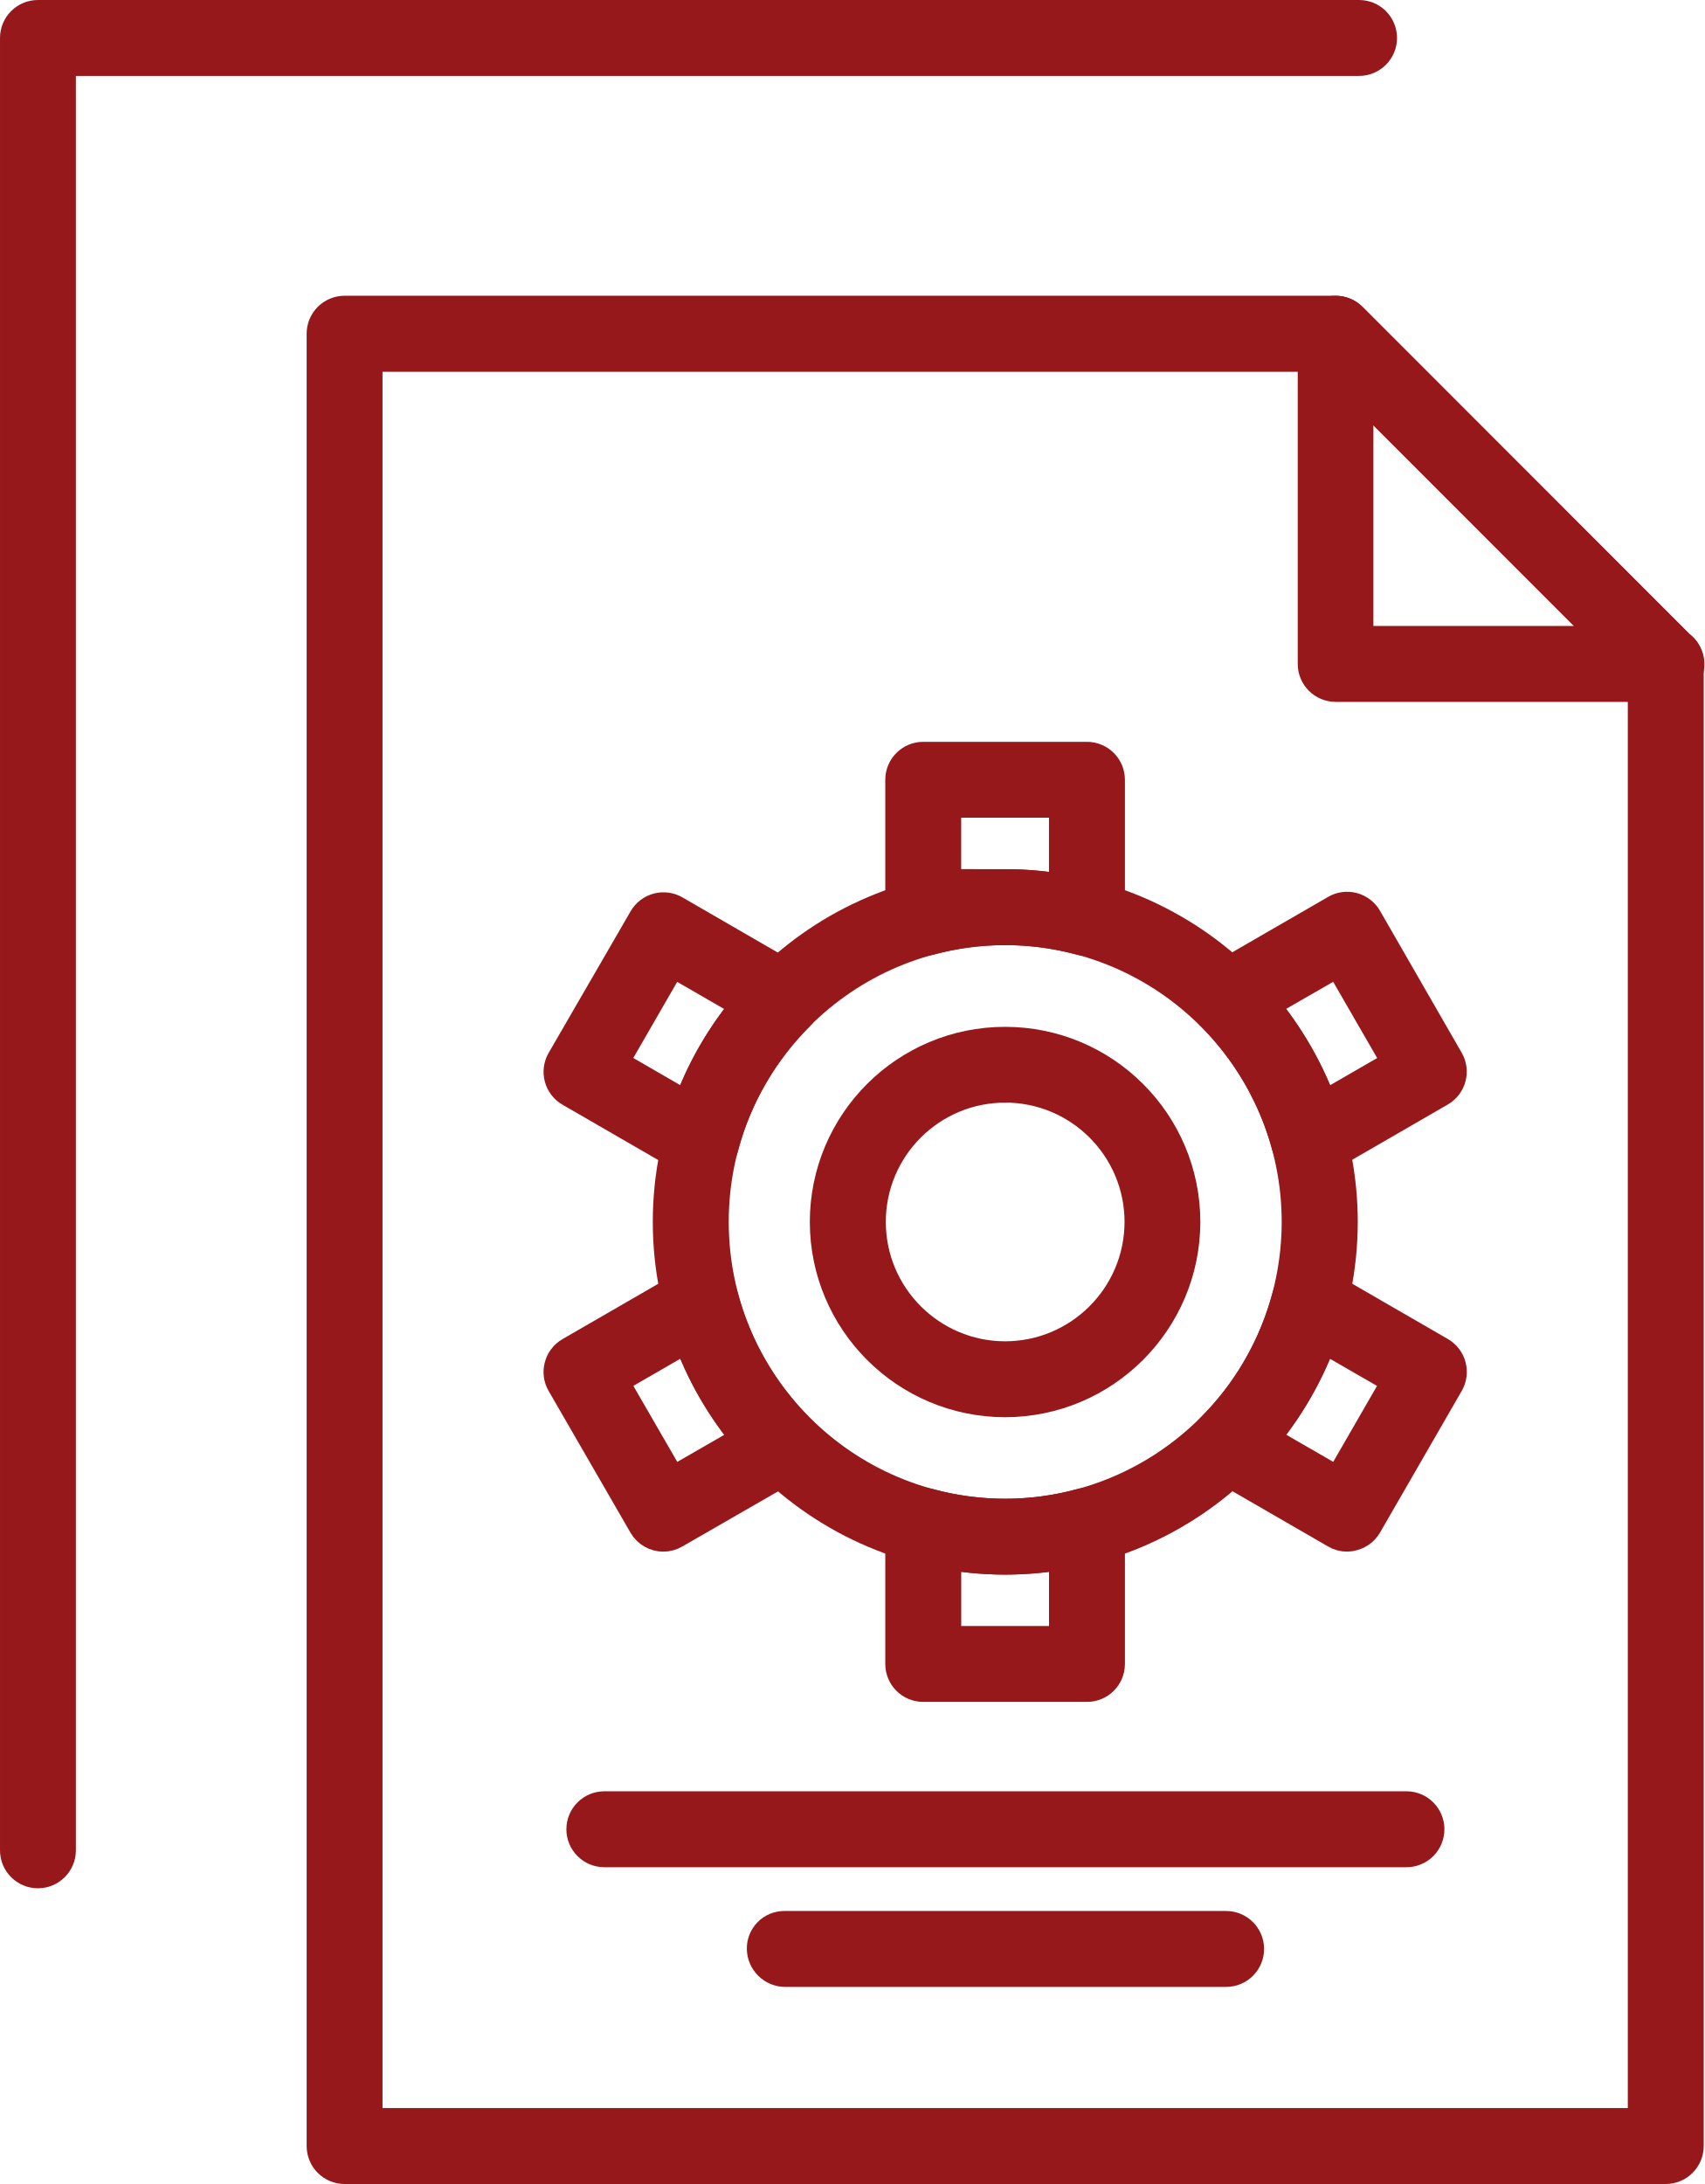
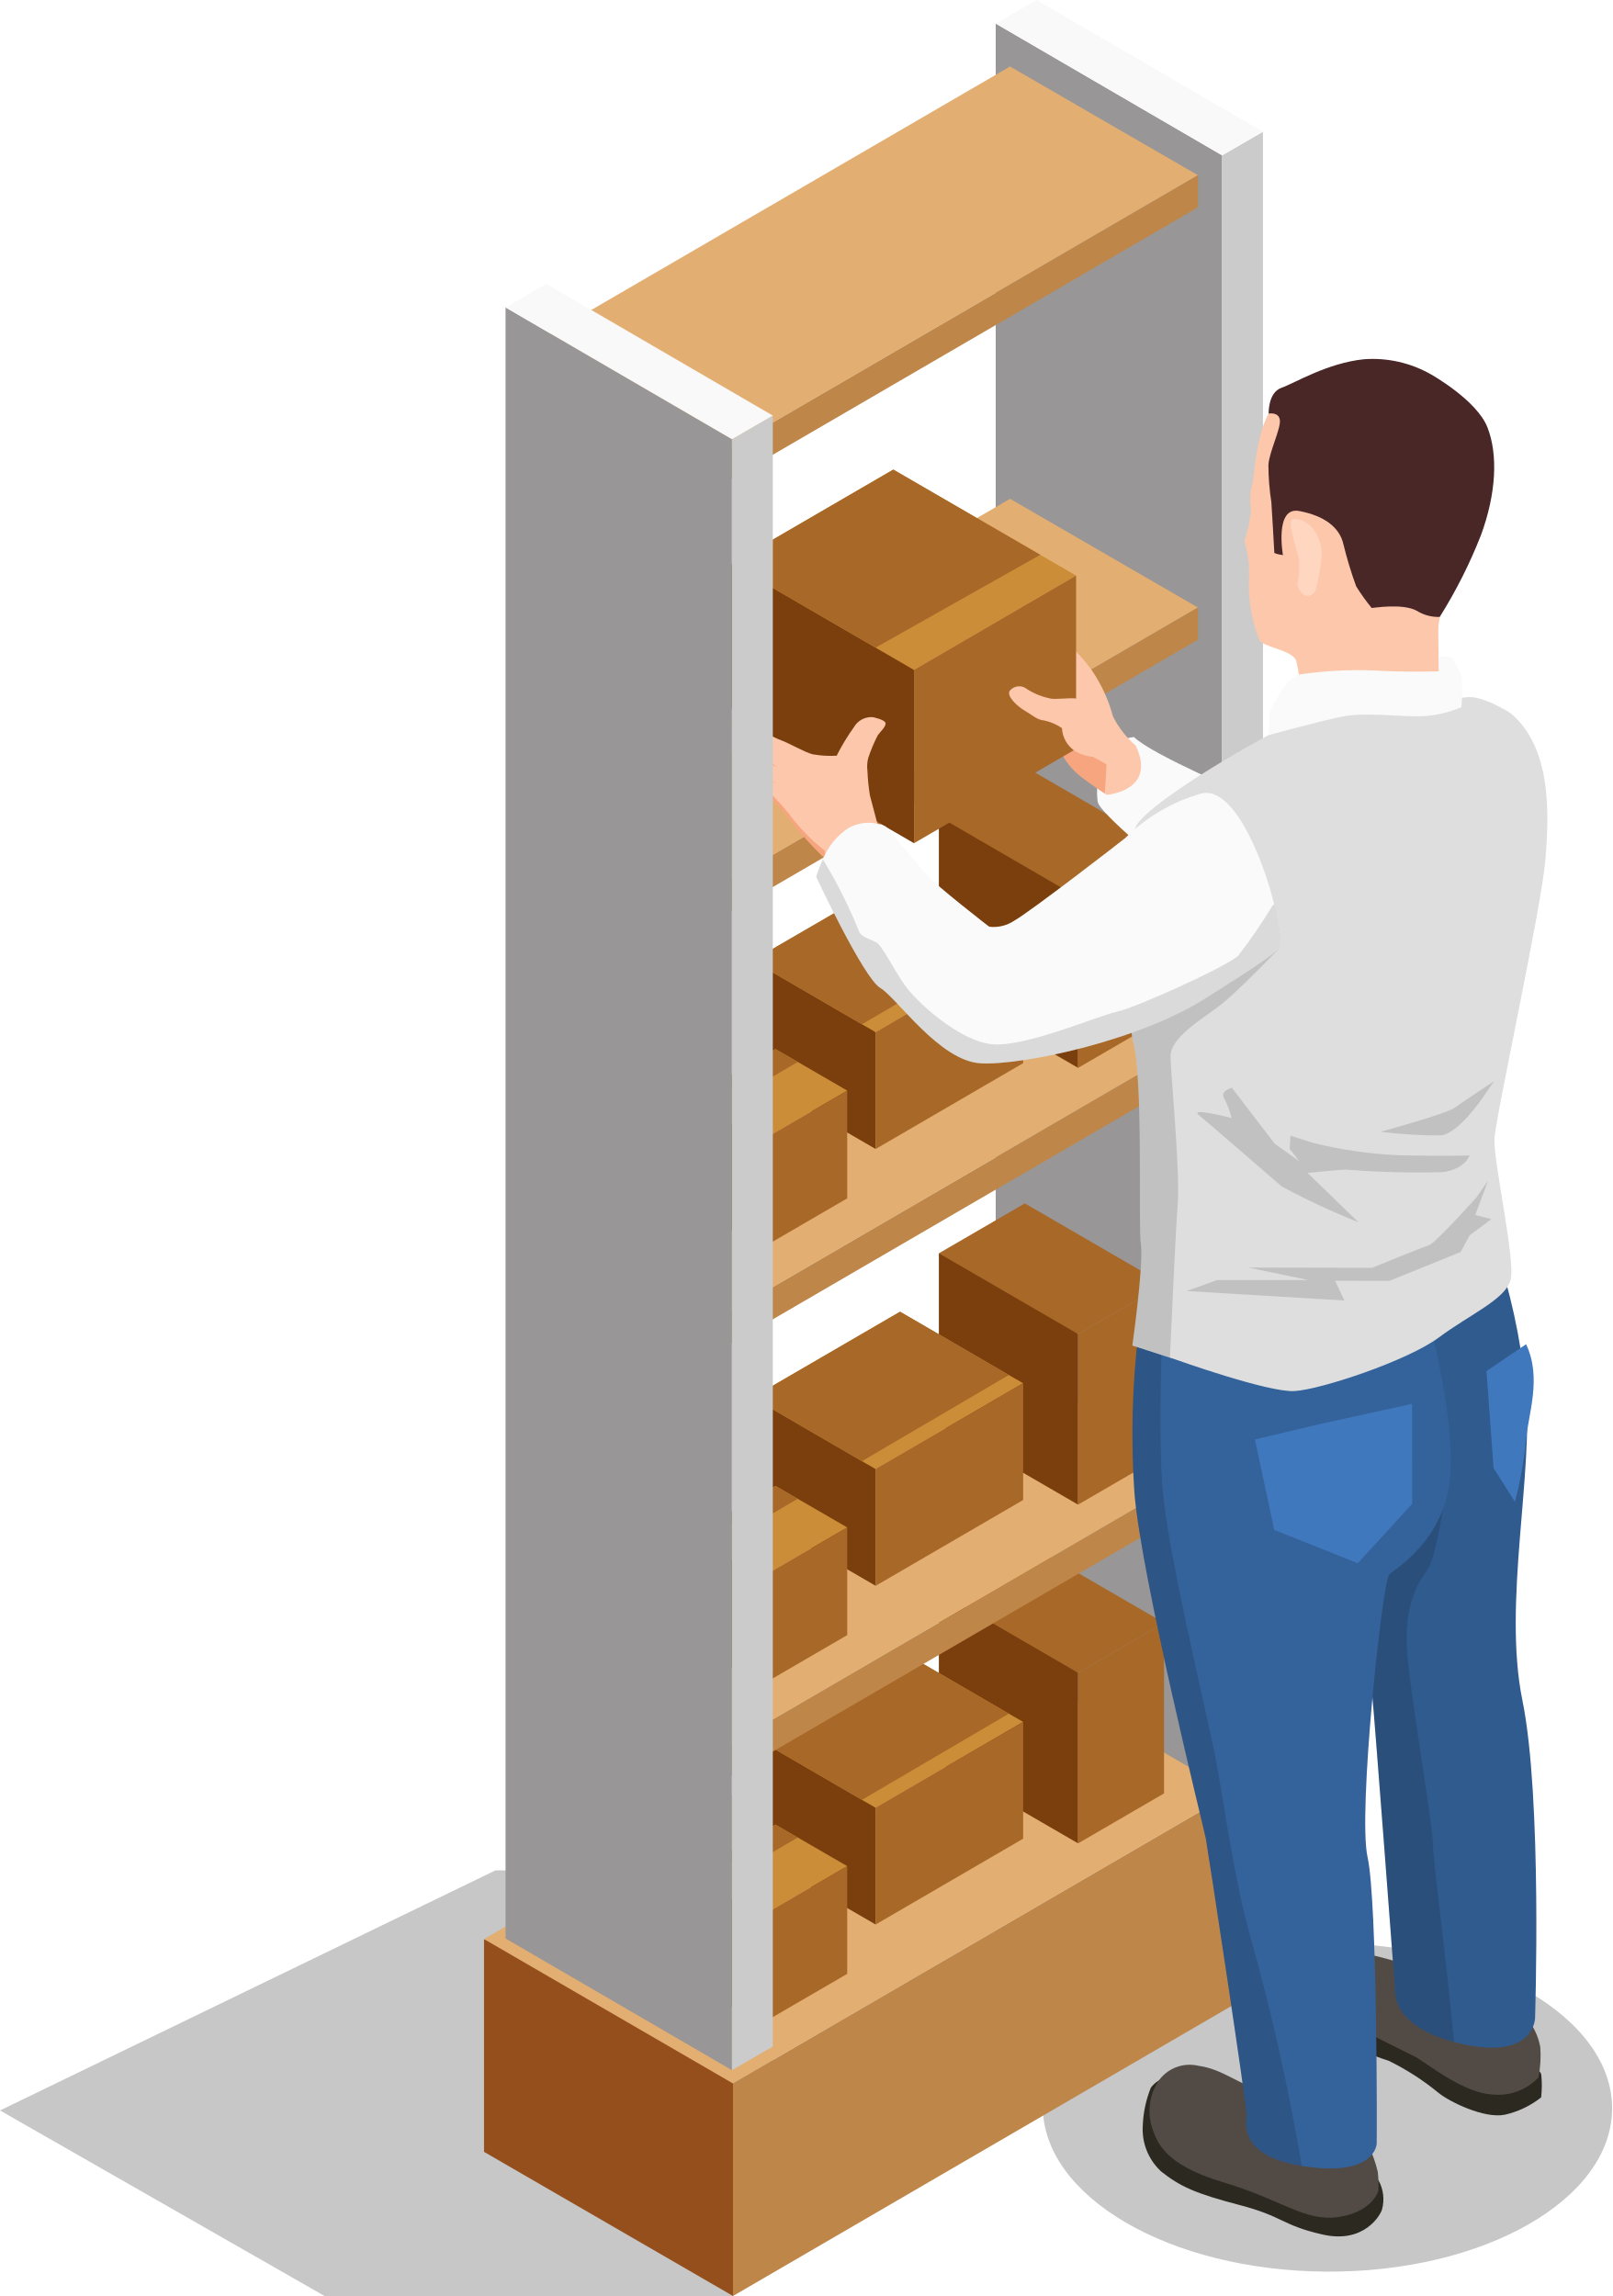
- <svg xmlns="http://www.w3.org/2000/svg" width="41.894" height="53.679" viewBox="0 0 41.894 53.679">
-   <g id="Grupo_81085" data-name="Grupo 81085" transform="translate(0.5 0.5)">
-     <g id="Grupo_81025" data-name="Grupo 81025" transform="translate(0)">
-       <g id="Grupo_81012" data-name="Grupo 81012" transform="translate(7.538 7.268)">
-         <path id="Trazado_139731" data-name="Trazado 139731" d="M-220.41,32.077h-32.477a.433.433,0,0,1-.433-.433V-12.9a.433.433,0,0,1,.433-.433h24.362a.435.435,0,0,1,.306.127l8.115,8.119a.434.434,0,0,1,.127.306V31.644A.433.433,0,0,1-220.41,32.077Zm-32.045-.866h31.612V-4.6l-7.862-7.864h-23.75Z" transform="translate(253.32 13.334)" fill="#97181a" stroke="#97181a" stroke-width="1" />
+ <svg xmlns="http://www.w3.org/2000/svg" width="132.36" height="188.441" viewBox="0 0 132.36 188.441">
+   <g id="Grupo_79879" data-name="Grupo 79879" transform="translate(-804.534 -18.363)">
+     <ellipse id="Elipse_4409" data-name="Elipse 4409" cx="13.486" cy="23.359" rx="13.486" ry="23.359" transform="translate(890.031 204.677) rotate(-89.689)" fill="#c7c7c7" />
+     <path id="Trazado_107630" data-name="Trazado 107630" d="M864.684,172.028H831.166L804.535,156.8,845.2,137.091l25.4.184Z" transform="translate(0 34.776)" fill="#c7c7c7" />
+     <g id="Grupo_56150" data-name="Grupo 56150" transform="translate(844.252 151.456)">
+       <path id="Trazado_107631" data-name="Trazado 107631" d="M855.686,153.94v17.453l-20.432-11.83V142.11l2.4.82,6.317-3.672Z" transform="translate(-835.254 -116.046)" fill="#954f1d" />
+       <path id="Trazado_107632" data-name="Trazado 107632" d="M835.255,147.36l20.424,11.846,44.8-26.074L880.056,121.3Z" transform="translate(-835.254 -121.304)" fill="#e3ae71" />
+       <path id="Trazado_107633" data-name="Trazado 107633" d="M851.058,156.519v17.453l44.795-26.067V130.453Z" transform="translate(-830.625 -118.625)" fill="#bf8649" />
+     </g>
+     <g id="Grupo_56151" data-name="Grupo 56151" transform="translate(886.24 18.363)">
+       <path id="Trazado_107634" data-name="Trazado 107634" d="M867.73,19.859V153.727l18.578,10.81V30.675Z" transform="translate(-867.73 -17.925)" fill="#989696" />
+       <path id="Trazado_107635" data-name="Trazado 107635" d="M882.1,28.665V162.524l3.35-1.939V26.726Z" transform="translate(-863.52 -15.913)" fill="#cccbcb" />
+       <path id="Trazado_107636" data-name="Trazado 107636" d="M886.31,31.114,867.73,20.3l3.35-1.939,18.58,10.812Z" transform="translate(-867.73 -18.363)" fill="#f9f9f9" />
+     </g>
+     <g id="Grupo_56152" data-name="Grupo 56152" transform="translate(881.576 144.925)">
+       <path id="Trazado_107637" data-name="Trazado 107637" d="M875.547,126.179v14l-11.424-6.627v-14l.472.161,1.24-.721Z" transform="translate(-864.123 -115.45)" fill="#7a3f0d" />
+       <path id="Trazado_107638" data-name="Trazado 107638" d="M864.123,120.354l11.423,6.63,7.053-4.1-11.423-6.626Z" transform="translate(-864.122 -116.252)" fill="#a86828" />
+       <path id="Trazado_107639" data-name="Trazado 107639" d="M872.959,125.481v14l7.051-4.1v-14Z" transform="translate(-861.534 -114.751)" fill="#a86828" />
+     </g>
+     <g id="Grupo_56153" data-name="Grupo 56153" transform="translate(866.274 153.811)">
+       <path id="Trazado_107640" data-name="Trazado 107640" d="M862.4,134.662v9.587l-10.113-5.866V128.8l.81.277,2.129-1.238Z" transform="translate(-852.287 -121.746)" fill="#7a3f0d" />
+       <path id="Trazado_107641" data-name="Trazado 107641" d="M874.5,129l-12.1,7.046-1.125-.646-8.986-5.223,12.115-7.046,8.934,5.2Z" transform="translate(-852.286 -123.126)" fill="#cc8d39" />
+       <path id="Trazado_107642" data-name="Trazado 107642" d="M873.337,128.323,861.274,135.4l-8.986-5.223,12.115-7.046Z" transform="translate(-852.286 -123.126)" fill="#a86828" />
+       <path id="Trazado_107643" data-name="Trazado 107643" d="M860.108,134.711V144.3l12.107-7.046v-9.587Z" transform="translate(-849.996 -121.796)" fill="#a86828" />
+     </g>
+     <g id="Grupo_56154" data-name="Grupo 56154" transform="translate(861.115 168.111)">
+       <path id="Trazado_107644" data-name="Trazado 107644" d="M854.186,140.9v8.837l-5.89-3.416v-8.837l.472.161,1.24-.721Z" transform="translate(-848.297 -133.384)" fill="#7a3f0d" />
+       <path id="Trazado_107645" data-name="Trazado 107645" d="M861.24,137.6l-7.059,4.1-5.883-3.413,2.469-1.435,4.577-2.663,1.836,1.06Z" transform="translate(-848.296 -134.186)" fill="#cc8d39" />
+       <path id="Trazado_107646" data-name="Trazado 107646" d="M854.785,134.186l1.836,1.06-4.4,2.573-2.017-.97Z" transform="translate(-847.737 -134.186)" fill="#a86828" />
+       <path id="Trazado_107647" data-name="Trazado 107647" d="M852.852,140.928v8.837l7.051-4.1v-8.837Z" transform="translate(-846.963 -133.413)" fill="#a86828" />
+     </g>
+     <g id="Grupo_56155" data-name="Grupo 56155" transform="translate(847.624 130.259)">
+       <path id="Trazado_107648" data-name="Trazado 107648" d="M853.287,132.314v2.641l-15.425-8.926v-2.641l2.135.729,5.61-3.261Z" transform="translate(-837.862 -100.239)" fill="#954f1d" />
+       <path id="Trazado_107649" data-name="Trazado 107649" d="M837.862,128.051l15.418,8.94,39.792-23.158-15.418-8.923Z" transform="translate(-837.862 -104.909)" fill="#e3ae71" />
+       <path id="Trazado_107650" data-name="Trazado 107650" d="M849.792,134.963V137.6l39.786-23.152v-2.641Z" transform="translate(-834.367 -102.888)" fill="#bf8649" />
+     </g>
+     <g id="Grupo_56156" data-name="Grupo 56156" transform="translate(881.576 117.125)">
+       <path id="Trazado_107651" data-name="Trazado 107651" d="M875.547,104.678v14l-11.424-6.627v-14l.472.161,1.24-.721Z" transform="translate(-864.123 -93.948)" fill="#7a3f0d" />
+       <path id="Trazado_107652" data-name="Trazado 107652" d="M864.123,98.852l11.423,6.63,7.053-4.1-11.423-6.626Z" transform="translate(-864.122 -94.751)" fill="#a86828" />
+       <path id="Trazado_107653" data-name="Trazado 107653" d="M872.959,103.979v14l7.051-4.1v-14Z" transform="translate(-861.534 -93.25)" fill="#a86828" />
+     </g>
+     <g id="Grupo_56157" data-name="Grupo 56157" transform="translate(866.274 126.014)">
+       <path id="Trazado_107654" data-name="Trazado 107654" d="M862.4,113.16v9.587l-10.113-5.866v-9.587l.81.277,2.129-1.238Z" transform="translate(-852.287 -100.247)" fill="#7a3f0d" />
+       <path id="Trazado_107655" data-name="Trazado 107655" d="M874.5,107.5l-12.1,7.046-1.125-.646-8.986-5.223,12.115-7.046,8.934,5.2Z" transform="translate(-852.286 -101.626)" fill="#cc8d39" />
+       <path id="Trazado_107656" data-name="Trazado 107656" d="M873.337,106.823,861.274,113.9l-8.986-5.223,12.115-7.046Z" transform="translate(-852.286 -101.626)" fill="#a86828" />
+       <path id="Trazado_107657" data-name="Trazado 107657" d="M860.108,113.21V122.8l12.107-7.046v-9.587Z" transform="translate(-849.996 -100.296)" fill="#a86828" />
+     </g>
+     <g id="Grupo_56158" data-name="Grupo 56158" transform="translate(861.115 140.313)">
+       <path id="Trazado_107658" data-name="Trazado 107658" d="M854.186,119.4v8.837l-5.89-3.416v-8.837l.472.161,1.24-.721Z" transform="translate(-848.297 -111.885)" fill="#7a3f0d" />
+       <path id="Trazado_107659" data-name="Trazado 107659" d="M861.24,116.1l-7.059,4.1-5.883-3.413,2.469-1.435,4.577-2.663,1.836,1.06Z" transform="translate(-848.296 -112.686)" fill="#cc8d39" />
+       <path id="Trazado_107660" data-name="Trazado 107660" d="M854.785,112.686l1.836,1.06-4.4,2.573-2.017-.97Z" transform="translate(-847.737 -112.686)" fill="#a86828" />
+       <path id="Trazado_107661" data-name="Trazado 107661" d="M852.852,119.426v8.837l7.051-4.1v-8.837Z" transform="translate(-846.963 -111.913)" fill="#a86828" />
+     </g>
+     <g id="Grupo_56159" data-name="Grupo 56159" transform="translate(847.624 94.78)">
+       <path id="Trazado_107662" data-name="Trazado 107662" d="M853.287,104.872v2.641l-15.425-8.926V95.947l2.135.729,5.61-3.261Z" transform="translate(-837.862 -72.797)" fill="#954f1d" />
+       <path id="Trazado_107663" data-name="Trazado 107663" d="M837.862,100.61l15.418,8.94,39.792-23.158-15.418-8.923Z" transform="translate(-837.862 -77.468)" fill="#e3ae71" />
+       <path id="Trazado_107664" data-name="Trazado 107664" d="M849.792,107.522v2.641L889.578,87.01V84.37Z" transform="translate(-834.367 -75.446)" fill="#bf8649" />
+     </g>
+     <g id="Grupo_56160" data-name="Grupo 56160" transform="translate(881.576 81.277)">
+       <path id="Trazado_107665" data-name="Trazado 107665" d="M875.547,76.951v14l-11.424-6.627v-14l.472.161,1.24-.721Z" transform="translate(-864.123 -66.221)" fill="#7a3f0d" />
+       <path id="Trazado_107666" data-name="Trazado 107666" d="M864.123,71.125l11.423,6.63,7.053-4.1-11.423-6.626Z" transform="translate(-864.122 -67.024)" fill="#a86828" />
+       <path id="Trazado_107667" data-name="Trazado 107667" d="M872.959,76.253v14l7.051-4.1v-14Z" transform="translate(-861.534 -65.523)" fill="#a86828" />
+     </g>
+     <g id="Grupo_56161" data-name="Grupo 56161" transform="translate(866.274 90.174)">
+       <path id="Trazado_107668" data-name="Trazado 107668" d="M862.4,85.434V95.02l-10.113-5.866V79.568l.81.277,2.129-1.238Z" transform="translate(-852.287 -72.529)" fill="#7a3f0d" />
+       <path id="Trazado_107669" data-name="Trazado 107669" d="M874.5,79.763l-12.1,7.046-1.125-.646-8.986-5.223L864.4,73.906l8.934,5.185Z" transform="translate(-852.286 -73.906)" fill="#cc8d39" />
+       <path id="Trazado_107670" data-name="Trazado 107670" d="M873.337,79.09l-12.063,7.072-8.986-5.223L864.4,73.906Z" transform="translate(-852.286 -73.906)" fill="#a86828" />
+       <path id="Trazado_107671" data-name="Trazado 107671" d="M860.108,85.483V95.07l12.107-7.046V78.438Z" transform="translate(-849.996 -72.578)" fill="#a86828" />
+     </g>
+     <g id="Grupo_56162" data-name="Grupo 56162" transform="translate(861.115 104.461)">
+       <path id="Trazado_107672" data-name="Trazado 107672" d="M854.186,91.671v8.837l-5.89-3.416V88.255l.472.161,1.24-.721Z" transform="translate(-848.297 -84.154)" fill="#7a3f0d" />
+       <path id="Trazado_107673" data-name="Trazado 107673" d="M861.24,88.369l-7.059,4.112L848.3,89.054l2.469-1.435,4.577-2.663,1.836,1.06Z" transform="translate(-848.296 -84.956)" fill="#cc8d39" />
+       <path id="Trazado_107674" data-name="Trazado 107674" d="M854.785,84.956l1.836,1.06-4.4,2.573-2.017-.97Z" transform="translate(-847.737 -84.956)" fill="#a86828" />
+       <path id="Trazado_107675" data-name="Trazado 107675" d="M852.852,91.7v8.837l7.051-4.1V87.6Z" transform="translate(-846.963 -84.182)" fill="#a86828" />
+     </g>
+     <g id="Grupo_56163" data-name="Grupo 56163" transform="translate(847.624 59.301)">
+       <path id="Trazado_107676" data-name="Trazado 107676" d="M853.287,77.431v2.641l-15.425-8.926V68.505l2.135.729,5.61-3.261Z" transform="translate(-837.862 -45.355)" fill="#954f1d" />
+       <path id="Trazado_107677" data-name="Trazado 107677" d="M837.862,73.168l15.418,8.94L893.073,58.95l-15.418-8.924Z" transform="translate(-837.862 -50.026)" fill="#e3ae71" />
+       <path id="Trazado_107678" data-name="Trazado 107678" d="M849.792,80.08v2.641l39.786-23.152V56.928Z" transform="translate(-834.367 -48.005)" fill="#bf8649" />
+     </g>
+     <g id="Grupo_56164" data-name="Grupo 56164" transform="translate(847.624 23.821)">
+       <path id="Trazado_107679" data-name="Trazado 107679" d="M853.287,49.989V52.63L837.862,43.7V41.064l2.135.729,5.61-3.261Z" transform="translate(-837.862 -17.914)" fill="#954f1d" />
+       <path id="Trazado_107680" data-name="Trazado 107680" d="M837.862,45.727l15.418,8.94,39.792-23.158-15.418-8.924Z" transform="translate(-837.862 -22.585)" fill="#e3ae71" />
+       <path id="Trazado_107681" data-name="Trazado 107681" d="M849.792,52.639v2.641l39.786-23.152V29.487Z" transform="translate(-834.367 -20.563)" fill="#bf8649" />
+     </g>
+     <g id="Grupo_56166" data-name="Grupo 56166" transform="translate(863.489 47.807)">
+       <path id="Trazado_107682" data-name="Trazado 107682" d="M905.722,151.209a.526.526,0,0,1,.614.431,9.121,9.121,0,0,1-.013,1.842,7.452,7.452,0,0,1-2.959,1.418c-1.717.365-4.6-1.086-5.446-1.775a20.994,20.994,0,0,0-4.1-2.643,27.836,27.836,0,0,1-4.354-1.831c-1.062-.741-.8-3.526.231-3.858s7.659,1.345,7.728,1.422,1.423,1.264,1.443,1.339S905.722,151.209,905.722,151.209Z" transform="translate(-838.812 -10.787)" fill="#2c2921" />
+       <path id="Trazado_107683" data-name="Trazado 107683" d="M879.047,150.231a2.226,2.226,0,0,0-1.321.855,9.217,9.217,0,0,0-.659,3.081,4.7,4.7,0,0,0,1.517,3.8c1.548,1.223,2.767,1.788,6.419,2.744s3.439,1.656,6.833,2.426,4.74-1.608,4.865-2.067a3.2,3.2,0,0,0-.3-2.4c-.529-.646-5.434-1.611-5.434-1.611Z" transform="translate(-842.246 -9.182)" fill="#2c2921" />
+       <path id="Trazado_107684" data-name="Trazado 107684" d="M905.911,148.122a5.105,5.105,0,0,1,.791,1.951,9.312,9.312,0,0,1-.149,2.485,4.57,4.57,0,0,1-3.892,1.389c-2.4-.168-5.455-2.687-6.2-3.075s-5.325-2.653-6.52-3.217-2.768-1.764-2.7-2.987,2.384-2.462,4.417-2.34,7.222,2.054,7.222,2.054Z" transform="translate(-839.263 -11.499)" fill="#524b45" />
+       <path id="Trazado_107685" data-name="Trazado 107685" d="M899.4,163.057c-.256-.056-.5-.116-.732-.178-5.064-1.352-4.824-4-4.843-4.378-.025-.4-1.713-22.7-1.85-23.894-.111-.97-.864-10.835-1.232-15.036-.082-.944-.145-1.6-.175-1.806-.176-1.139-.326-15.89,2.89-18.7s8.507-1.7,8.507-1.7a52.025,52.025,0,0,1,2.582,11.8c.716,6.872-1.9,17.674-.263,25.682s1.036,26.109,1.036,26.109S905.224,164.341,899.4,163.057Z" transform="translate(-838.311 -24.73)" fill="#305b8f" />
+       <path id="Trazado_107686" data-name="Trazado 107686" d="M902.129,103.694,898.88,105.9l.583,7.966,1.754,2.763a33.026,33.026,0,0,0,.888-4.929C902.283,109.455,903.458,106.5,902.129,103.694Z" transform="translate(-835.855 -22.813)" fill="#4078bd" />
+       <path id="Trazado_107687" data-name="Trazado 107687" d="M898.615,158.133c-5.064-1.352-4.824-4-4.843-4.378-.025-.4-1.713-22.7-1.85-23.894-.111-.97-.864-10.835-1.232-15.036,2.526-.9,4.569-1.471,4.569-1.471l2.434,1.09s-.627,4.027-1.22,4.879-2.128,2.719-1.665,7.319,2.08,13.687,2.075,15.357C896.883,143.147,898.035,151.79,898.615,158.133Z" transform="translate(-838.254 -19.984)" fill="#dedcdb" style="mix-blend-mode: multiply;isolation: isolate" />
+       <path id="Trazado_107688" data-name="Trazado 107688" d="M895.529,156.2a11,11,0,0,1,.69,2,9.088,9.088,0,0,1,.052,1.581s-.471,1.716-3.248,2.14-4.632-1.409-9.509-2.856-5.425-3.347-5.823-4.5a4.511,4.511,0,0,1,.441-3.659,3.122,3.122,0,0,1,3.376-1.394c2.022.294,2.988,1.383,6.069,2.453S895.57,155.329,895.529,156.2Z" transform="translate(-842.119 -9.41)" fill="#524b45" />
+       <path id="Trazado_107689" data-name="Trazado 107689" d="M897.486,124.205c-.571.555-2.595,19.547-1.783,23.184s.777,23.1.75,23.533-.6,2.669-5.956,1.851c-.062-.008-.124-.019-.186-.03-5.155-.84-4.569-3.455-4.529-4.132s-3.2-21.959-3.353-22.754-5.336-21.6-5.859-28.412a70.1,70.1,0,0,1,.348-13.2s.753-.238,1.974-.617c5.031-1.562,18.042-5.545,19.419-5.424,1.708.154,4.68,12.861,4.174,18.039S898.063,123.651,897.486,124.205Z" transform="translate(-842.439 -24.42)" fill="#34629b" />
+       <path id="Trazado_107690" data-name="Trazado 107690" d="M897.084,107.481s-6.832,1.487-7.6,1.664-5.3,1.257-5.3,1.257l1.588,7.423,6.851,2.736,4.466-4.874Z" transform="translate(-840.162 -21.704)" fill="#4078bd" />
+       <path id="Trazado_107691" data-name="Trazado 107691" d="M885.781,167.383c.041-.685-3.2-21.959-3.353-22.754s-5.336-21.6-5.859-28.412a70.1,70.1,0,0,1,.348-13.2s.753-.238,1.974-.617c-.076,1.659-.343,8.152-.06,12.917.327,5.5,3.813,19.471,4.5,23.248s1.457,9.588,2.808,14.32a182.043,182.043,0,0,1,4.167,18.624C885.155,170.675,885.741,168.061,885.781,167.383Z" transform="translate(-842.439 -23.19)" fill="#dedcdb" style="mix-blend-mode: multiply;isolation: isolate" />
+       <path id="Trazado_107692" data-name="Trazado 107692" d="M877.192,65.149a3.1,3.1,0,0,0-2.03,1.058,6.434,6.434,0,0,0-.944,4.267c.2.963,5.422,5.174,7.157,6.851S888.667,72.618,888.7,72s-2.1-2.054-2.1-2.054S878.739,66.65,877.192,65.149Z" transform="translate(-843.097 -34.103)" fill="#fafafa" />
+       <path id="Trazado_107693" data-name="Trazado 107693" d="M910.379,76.041c-.336,3.959-4.058,20.937-4.17,22.794s1.756,10.036,1.319,11.628-3.312,2.8-5.884,4.711-9.692,4.281-11.861,4.4-9.769-2.6-9.769-2.6l-.436-.14-3.085-1s.937-6.58.7-8.316.228-13.643-.666-16.7a35.156,35.156,0,0,1-.4-7.816c.084-4.2.4-8.577.584-9.546.325-1.722,9.49-7.072,12.424-8.469s13.4-2.145,14.734-2.356,3.656,1.3,3.656,1.3C910.885,66.736,910.715,72.083,910.379,76.041Z" transform="translate(-842.529 -34.847)" fill="#dedede" />
+       <path id="Trazado_107694" data-name="Trazado 107694" d="M875.93,71.659s-.063-.043-.169-.111c-.344-.23-1.134-.756-1.6-1.122a5.982,5.982,0,0,1-1.981-2.234c-.208-.539-.605-1.263-.913-1.954l-.008-.008a3.737,3.737,0,0,1-.416-1.508c.053-.886,1.413-1.488,1.592-2.436a2.709,2.709,0,0,0-.552-2.247c-.533-.963.7-.913.7-.913a13.191,13.191,0,0,1,2.144,2.338,12.461,12.461,0,0,1,1.716,3.762,7.868,7.868,0,0,0,1.87,2.4C880.077,71.342,875.93,71.659,875.93,71.659Z" transform="translate(-844.068 -35.867)" fill="#fcc7aa" />
+       <path id="Trazado_107695" data-name="Trazado 107695" d="M876.345,71.446c-.344-.23-1.134-.756-1.6-1.122a5.982,5.982,0,0,1-1.981-2.234c-.208-.539-.605-1.263-.913-1.954l-.008-.008a46.1,46.1,0,0,1-2.534-4.362,1.958,1.958,0,0,1-.458-.94,3.424,3.424,0,0,1,.022-.643c.612-.29,1.179-.524,1.5-.641a3.549,3.549,0,0,1,2.088.4l1.274,1.767.207.287a.772.772,0,0,0-.154.4c0,.013,0,.025,0,.036.018.221-1.163,3.205-1.163,3.205s.068.173.19.424c.283.587.84,1.6,1.427,1.831a20.532,20.532,0,0,1,2.257,1.169C876.454,70.021,876.4,70.808,876.345,71.446Z" transform="translate(-844.653 -35.765)" fill="#fad3be" style="mix-blend-mode: multiply;isolation: isolate" />
+       <path id="Trazado_107696" data-name="Trazado 107696" d="M873.965,64.163a8.3,8.3,0,0,1-1.012,2.247c-.3.371-.636.512-.971.083l-.008-.008a46.1,46.1,0,0,1-2.534-4.362,1.958,1.958,0,0,1-.458-.94A3.424,3.424,0,0,1,869,60.54a.685.685,0,0,0,0-.091c-.018-.175-.067-.127-.447-.74a1.151,1.151,0,0,1,.074-1.226,9.565,9.565,0,0,1,2.808-.173,3.66,3.66,0,0,1,1.855,1.071,7.278,7.278,0,0,1,.578,2.68c.021.237.039.467.053.683,0,.013,0,.025,0,.036A11.17,11.17,0,0,1,873.965,64.163Z" transform="translate(-844.782 -36.122)" fill="#fad3be" style="mix-blend-mode: multiply;isolation: isolate" />
+       <g id="Grupo_56165" data-name="Grupo 56165" transform="translate(1.043 9.095)">
+         <path id="Trazado_107697" data-name="Trazado 107697" d="M865.944,63.183V77.407l-15-8.7V54.48l1.2.41,3.159-1.836Z" transform="translate(-850.94 -46.741)" fill="#7a3f0d" />
+         <path id="Trazado_107698" data-name="Trazado 107698" d="M850.94,55.906l15,8.711,13.306-7.744-15-8.7Z" transform="translate(-850.94 -48.171)" fill="#cc8d39" />
+         <path id="Trazado_107699" data-name="Trazado 107699" d="M875.53,55.166l-13.514,7.621-8.433-4.9V53.92l9.889-5.749Z" transform="translate(-850.166 -48.171)" fill="#a86828" />
+         <path id="Trazado_107700" data-name="Trazado 107700" d="M862.545,62.642V76.866l13.3-7.741V54.9Z" transform="translate(-847.54 -46.2)" fill="#a86828" />
      </g>
-       <g id="Grupo_81013" data-name="Grupo 81013">
-         <path id="Trazado_139732" data-name="Trazado 139732" d="M-264.207,21.163a.433.433,0,0,1-.433-.433V-23.815a.433.433,0,0,1,.433-.433h32.475a.433.433,0,0,1,.434.433.433.433,0,0,1-.434.433h-32.043V20.73A.433.433,0,0,1-264.207,21.163Z" transform="translate(264.64 24.248)" fill="#97181a" stroke="#97181a" stroke-width="1" />
-       </g>
-       <g id="Grupo_81014" data-name="Grupo 81014" transform="translate(31.9 7.268)">
-         <path id="Trazado_139733" data-name="Trazado 139733" d="M-208.173-4.35H-216.3a.433.433,0,0,1-.433-.433V-12.9a.433.433,0,0,1,.267-.4.435.435,0,0,1,.472.093l8.058,8.062a.431.431,0,0,1,.2.363A.433.433,0,0,1-208.173-4.35Zm-7.7-.866h6.638l-6.638-6.64Z" transform="translate(216.734 13.333)" fill="#97181a" stroke="#97181a" stroke-width="1" />
-       </g>
-       <g id="Grupo_81015" data-name="Grupo 81015" transform="translate(16.047 21.364)">
-         <path id="Trazado_139734" data-name="Trazado 139734" d="M-232.381,24.173A8.176,8.176,0,0,1-240.541,16a8.172,8.172,0,0,1,8.16-8.165A8.177,8.177,0,0,1-224.211,16,8.181,8.181,0,0,1-232.381,24.173Zm0-15.472a7.3,7.3,0,0,0-7.293,7.3,7.308,7.308,0,0,0,7.293,7.307,7.314,7.314,0,0,0,7.3-7.307A7.309,7.309,0,0,0-232.381,8.7Z" transform="translate(240.541 -7.835)" fill="#97181a" stroke="#97181a" stroke-width="1" />
-       </g>
-       <g id="Grupo_81016" data-name="Grupo 81016" transform="translate(21.765 18.236)">
-         <path id="Trazado_139735" data-name="Trazado 139735" d="M-227.5,7.4a.457.457,0,0,1-.115-.015,7.19,7.19,0,0,0-3.794,0,.432.432,0,0,1-.377-.073.432.432,0,0,1-.171-.344v-3.4a.433.433,0,0,1,.433-.433h4.024a.433.433,0,0,1,.434.433v3.4a.432.432,0,0,1-.171.344A.433.433,0,0,1-227.5,7.4Zm-2.015-1.137a8.078,8.078,0,0,1,1.582.156V4h-3.158V6.422A8.026,8.026,0,0,1-229.512,6.266Z" transform="translate(231.954 -3.138)" fill="#97181a" stroke="#97181a" stroke-width="1" />
-       </g>
-       <g id="Grupo_81017" data-name="Grupo 81017" transform="translate(29.24 21.92)">
-         <path id="Trazado_139736" data-name="Trazado 139736" d="M-218.286,14.728a.43.43,0,0,1-.165-.033.435.435,0,0,1-.253-.288,7.335,7.335,0,0,0-.732-1.773,7.364,7.364,0,0,0-1.166-1.526.433.433,0,0,1-.123-.362.435.435,0,0,1,.213-.318l2.942-1.7a.43.43,0,0,1,.329-.044.435.435,0,0,1,.262.2l2.009,3.49a.433.433,0,0,1-.158.591l-2.941,1.7A.432.432,0,0,1-218.286,14.728Zm-1.322-3.822a8.222,8.222,0,0,1,.922,1.3,8.185,8.185,0,0,1,.655,1.445l2.1-1.212L-217.512,9.7Z" transform="translate(220.728 -8.671)" fill="#97181a" stroke="#97181a" stroke-width="1" />
-       </g>
-       <g id="Grupo_81018" data-name="Grupo 81018" transform="translate(29.24 31.089)">
-         <path id="Trazado_139737" data-name="Trazado 139737" d="M-217.353,28.488a.43.43,0,0,1-.216-.059l-2.942-1.7a.433.433,0,0,1-.213-.32.432.432,0,0,1,.126-.364,7.088,7.088,0,0,0,1.163-1.514,7.433,7.433,0,0,0,.733-1.775.433.433,0,0,1,.253-.286.429.429,0,0,1,.382.025l2.941,1.7a.434.434,0,0,1,.158.591l-2.009,3.483a.433.433,0,0,1-.263.2A.427.427,0,0,1-217.353,28.488Zm-2.252-2.233,2.094,1.209,1.576-2.733-2.1-1.211a8.278,8.278,0,0,1-.655,1.446A8.068,8.068,0,0,1-219.605,26.255Z" transform="translate(220.728 -22.44)" fill="#97181a" stroke="#97181a" stroke-width="1" />
-       </g>
-       <g id="Grupo_81019" data-name="Grupo 81019" transform="translate(21.765 36.566)">
-         <path id="Trazado_139738" data-name="Trazado 139738" d="M-227.5,34.929h-4.024a.433.433,0,0,1-.433-.433V31.1a.432.432,0,0,1,.171-.345.434.434,0,0,1,.377-.073,7.21,7.21,0,0,0,3.794,0,.434.434,0,0,1,.378.073.432.432,0,0,1,.171.345v3.4A.433.433,0,0,1-227.5,34.929Zm-3.59-.866h3.158V31.645a8.154,8.154,0,0,1-3.158,0Z" transform="translate(231.954 -30.665)" fill="#97181a" stroke="#97181a" stroke-width="1" />
-       </g>
-       <g id="Grupo_81020" data-name="Grupo 81020" transform="translate(13.362 31.089)">
-         <path id="Trazado_139739" data-name="Trazado 139739" d="M-242.127,28.488a.433.433,0,0,1-.376-.216l-2.012-3.483a.43.43,0,0,1-.044-.328.432.432,0,0,1,.2-.263l2.942-1.7a.43.43,0,0,1,.382-.025.434.434,0,0,1,.252.288,7.286,7.286,0,0,0,.731,1.772,7.543,7.543,0,0,0,1.167,1.525.436.436,0,0,1,.121.363.435.435,0,0,1-.213.318l-2.939,1.691A.432.432,0,0,1-242.127,28.488Zm-1.422-3.758,1.58,2.734,2.093-1.205a8.554,8.554,0,0,1-.921-1.292,8.1,8.1,0,0,1-.657-1.446Z" transform="translate(244.573 -22.44)" fill="#97181a" stroke="#97181a" stroke-width="1" />
-       </g>
-       <g id="Grupo_81021" data-name="Grupo 81021" transform="translate(13.363 21.928)">
-         <path id="Trazado_139740" data-name="Trazado 139740" d="M-241.2,14.732a.433.433,0,0,1-.216-.059l-2.942-1.7a.432.432,0,0,1-.158-.591L-242.5,8.9a.431.431,0,0,1,.263-.2.43.43,0,0,1,.328.044l2.939,1.7a.433.433,0,0,1,.212.319.432.432,0,0,1-.124.363,7.294,7.294,0,0,0-1.165,1.518,7.142,7.142,0,0,0-.73,1.77.434.434,0,0,1-.252.29A.437.437,0,0,1-241.2,14.732Zm-2.351-2.292,2.094,1.211A8.012,8.012,0,0,1-240.8,12.2a8.292,8.292,0,0,1,.92-1.288l-2.092-1.209Z" transform="translate(244.573 -8.682)" fill="#97181a" stroke="#97181a" stroke-width="1" />
-       </g>
-       <g id="Grupo_81022" data-name="Grupo 81022" transform="translate(19.909 25.234)">
-         <path id="Trazado_139741" data-name="Trazado 139741" d="M-230.444,22.246a4.306,4.306,0,0,1-4.3-4.3,4.3,4.3,0,0,1,4.3-4.295,4.3,4.3,0,0,1,4.3,4.295A4.309,4.309,0,0,1-230.444,22.246Zm0-7.732a3.434,3.434,0,0,0-3.432,3.429,3.438,3.438,0,0,0,3.432,3.437,3.441,3.441,0,0,0,3.437-3.437A3.437,3.437,0,0,0-230.444,14.513Z" transform="translate(234.742 -13.647)" fill="#97181a" stroke="#97181a" stroke-width="1" />
-       </g>
-       <g id="Grupo_81023" data-name="Grupo 81023" transform="translate(18.359 46.969)">
-         <path id="Trazado_139742" data-name="Trazado 139742" d="M-225.788,47.154h-10.834a.446.446,0,0,1-.447-.433.42.42,0,0,1,.418-.433h10.864a.433.433,0,0,1,.433.433A.433.433,0,0,1-225.788,47.154Z" transform="translate(237.069 -46.288)" fill="#97181a" stroke="#97181a" stroke-width="1" />
-       </g>
-       <g id="Grupo_81024" data-name="Grupo 81024" transform="translate(13.919 44.027)">
-         <path id="Trazado_139743" data-name="Trazado 139743" d="M-223.586,42.735H-243.3a.433.433,0,0,1-.433-.433.433.433,0,0,1,.433-.433h19.718a.433.433,0,0,1,.433.433A.433.433,0,0,1-223.586,42.735Z" transform="translate(243.737 -41.869)" fill="#97181a" stroke="#97181a" stroke-width="1" />
-       </g>
+       <path id="Trazado_107701" data-name="Trazado 107701" d="M888.079,67.794a10.089,10.089,0,0,0-.314-2.55c-.314-.9-2.808-1.105-3.04-1.744a12.527,12.527,0,0,1-.847-4.729,9.229,9.229,0,0,0-.365-3.338,10.9,10.9,0,0,0,.553-2.67,3.93,3.93,0,0,1,.061-1.839c.239-.7.352-5.852,2.283-6.939s12.724-.343,13.675.574,1.726,10.963,1.011,12.246a21.988,21.988,0,0,0-1.659,5.527c-.048.808.07,4.157.045,4.573s-2.789,1.037-4.979,1.077S888.079,67.794,888.079,67.794Z" transform="translate(-840.356 -40.46)" fill="#fcc7aa" />
+       <path id="Trazado_107702" data-name="Trazado 107702" d="M900.113,60.1a13.485,13.485,0,0,1,.767,1.544,14.677,14.677,0,0,1-.006,2.555,9.466,9.466,0,0,1-3.188.743c-1.725.069-4.68-.356-6.567.023s-6.081,1.531-6.081,1.531.093-1.1.1-1.717,1.589-2.755,1.589-2.755l.817-.507a33.41,33.41,0,0,1,6.038-.335c2.791.167,5.448.074,5.448.074l-.025-1.223A7.333,7.333,0,0,1,900.113,60.1Z" transform="translate(-839.909 -35.602)" fill="#fafafa" />
+       <path id="Trazado_107703" data-name="Trazado 107703" d="M892.241,59.812a16.413,16.413,0,0,0,1.275,1.78c.124.006,2.508-.407,3.682.22a3.346,3.346,0,0,0,1.9.513,40.107,40.107,0,0,0,3.385-6.715c1.251-3.4,1.411-6.6.53-8.845s-4.621-4.34-4.621-4.34a9.665,9.665,0,0,0-5.516-1.248c-3.011.31-5.664,1.954-6.77,2.345s-1.046,2.116-1.046,2.116.831-.163.921.53-.879,2.634-.941,3.678a20.244,20.244,0,0,0,.242,3.06s.25,4.044.243,4.142.708.207.708.207-.71-4.007,1.33-3.623,3.328,1.325,3.636,2.746A33.024,33.024,0,0,0,892.241,59.812Z" transform="translate(-839.911 -41.136)" fill="#4a2727" />
+       <path id="Trazado_107704" data-name="Trazado 107704" d="M888.2,52a3.46,3.46,0,0,1,.805,2.145,13.928,13.928,0,0,1-.507,2.984.7.7,0,0,1-.734.5c-.375-.023-.742-.716-.763-.931a8.01,8.01,0,0,0,.131-2.171,18.3,18.3,0,0,1-.662-2.627c-.084-.513.155-.679.7-.547A2.422,2.422,0,0,1,888.2,52Z" transform="translate(-839.495 -38.158)" fill="#ffd6bf" />
+       <path id="Trazado_107705" data-name="Trazado 107705" d="M888.487,79.47s-3.217,3.345-4.661,4.5-4.242,2.694-4.2,4.336.807,9.613.588,12.155c-.134,1.572-.418,7.734-.637,12.526l-3.085-1s.937-6.58.7-8.316.228-13.643-.666-16.7a35.156,35.156,0,0,1-.4-7.816c3.747-1.694,7.627-3.345,7.782-3.371C884.19,75.742,889.408,75,888.487,79.47Z" transform="translate(-842.529 -31.008)" fill="#dedede" style="mix-blend-mode: multiply;isolation: isolate" />
+       <path id="Trazado_107706" data-name="Trazado 107706" d="M902.867,92.972s-2.286.059-5.753-.017a35.832,35.832,0,0,1-7.081-1.015l-1.864-.588-.065,1.078.791,1.015-2.01-1.431-3.525-4.6s-1,.256-.64.84a7.4,7.4,0,0,1,.622,1.648s-3.548-.933-2.672-.226,6.042,5.212,6.79,5.845a61.353,61.353,0,0,0,6.286,2.932L889.57,94.4s2.953-.281,3.15-.269a74.415,74.415,0,0,0,7.891.211C902.482,94.13,902.867,92.972,902.867,92.972Z" transform="translate(-841.23 -27.582)" fill="#dedede" style="mix-blend-mode: multiply;isolation: isolate" />
+       <path id="Trazado_107707" data-name="Trazado 107707" d="M901.481,86.993s-2.457,1.621-3.21,2.166-6.126,1.991-6.126,1.991a39.645,39.645,0,0,0,4.94.3c1.448-.11,3.433-3.069,3.433-3.069Z" transform="translate(-837.828 -27.705)" fill="#dedede" style="mix-blend-mode: multiply;isolation: isolate" />
+       <path id="Trazado_107708" data-name="Trazado 107708" d="M903.628,94.687s-3.391,3.784-3.9,3.928-4.654,1.85-4.654,1.85l-10.17-.021,4.94,1.028-7.5,0-2.5.9,6.417.385,6.528.392-.755-1.617,4.455.005,5.843-2.369.737-1.365,1.783-1.334-1.317-.341,1.048-2.82Z" transform="translate(-841.428 -25.856)" fill="#dedede" style="mix-blend-mode: multiply;isolation: isolate" />
+       <path id="Trazado_107709" data-name="Trazado 107709" d="M875.138,63.528a2.231,2.231,0,0,0-1.167-.61c-.587-.035-1.548.089-1.939.025a5.689,5.689,0,0,1-1.972-.776,1,1,0,0,0-1.432.136c-.271.425.611,1.264,1.229,1.621s1.034.774,1.6.808a4.173,4.173,0,0,1,1.461.628,2.41,2.41,0,0,0,1.065,1.882c1.023.577,2.217.723,2.59-.164S876.482,64.887,875.138,63.528Z" transform="translate(-844.731 -35.046)" fill="#fcc7aa" />
+       <path id="Trazado_107710" data-name="Trazado 107710" d="M862.559,70.5c.118.447.759,2.875.759,2.875l-.464,3.223-1.288,2.251a12.057,12.057,0,0,0-1.917-2.442c-.184-.141-.482-.415-.835-.758a30.05,30.05,0,0,1-3.246-3.674,17.224,17.224,0,0,0-2.976-2.8c-.063-.054-.123-.11-.18-.164a2.276,2.276,0,0,1-.521-.746,1.157,1.157,0,0,1-.094-.639l0,0c-.1-.1-1.707-1.778-1.658-2.184s.526-.582.526-.582l.176-.456.021-.341c.01-.172.246-.822.716-.865s1.47,1.24,1.7,1.549a5.871,5.871,0,0,0,1.963,1.226c.768.29,1.907.972,2.61,1.164a8.433,8.433,0,0,0,1.982.119,17.426,17.426,0,0,1,1.42-2.349,1.638,1.638,0,0,1,1.546-.815s1.068.209,1.05.526-.459.688-.649.972a13.573,13.573,0,0,0-.775,1.844,2.868,2.868,0,0,0-.065,1.077A16.872,16.872,0,0,0,862.559,70.5Z" transform="translate(-850.133 -34.676)" fill="#fcc7aa" />
+       <path id="Trazado_107711" data-name="Trazado 107711" d="M851.855,66.262l-1.178-2.06.021-.341,1.593,2.215L854.767,68l-1.373-.641Z" transform="translate(-849.974 -34.48)" fill="#fad3be" style="mix-blend-mode: multiply;isolation: isolate" />
+       <path id="Trazado_107712" data-name="Trazado 107712" d="M852.488,67.7l-.859-.689-.114.246a1.157,1.157,0,0,1-.094-.639L853.583,68l.95.533Z" transform="translate(-849.759 -33.672)" fill="#fad3be" style="mix-blend-mode: multiply;isolation: isolate" />
+       <path id="Trazado_107713" data-name="Trazado 107713" d="M858.3,74.334a30.05,30.05,0,0,1-3.246-3.674,17.224,17.224,0,0,0-2.976-2.8c-.063-.054-.123-.11-.18-.164,0,0,1.2.772,1.635.994a18.715,18.715,0,0,1,2.331,2.617,16.343,16.343,0,0,0,2.352,2.335C858.376,73.686,858.432,74,858.3,74.334Z" transform="translate(-849.617 -33.358)" fill="#fad3be" style="mix-blend-mode: multiply;isolation: isolate" />
+       <path id="Trazado_107714" data-name="Trazado 107714" d="M894.275,81.526c-.905.866-5.531,3.733-5.531,3.733-5.531,3.73-15.551,5.834-18.928,5.631s-6.855-5.376-8.229-6.193-5.252-9.114-5.252-9.114a10.891,10.891,0,0,1,.55-1.429,5.565,5.565,0,0,1,2.047-2.543,3.37,3.37,0,0,1,3.1-.159s2.619,3.058,3.352,3.936,5.148,4.291,5.148,4.291a3.026,3.026,0,0,0,2.062-.5c1.284-.71,8.911-6.608,9.119-6.793a14.43,14.43,0,0,1,6.18-3.627c2.584-.734,5.022,5.033,6.029,9.072C894.4,79.734,894.562,81.25,894.275,81.526Z" transform="translate(-848.316 -33.064)" fill="#fafafa" />
+       <path id="Trazado_107715" data-name="Trazado 107715" d="M894.275,80.29c-.905.866-5.531,3.733-5.531,3.733-5.531,3.73-15.551,5.834-18.928,5.631s-6.855-5.376-8.229-6.193-5.252-9.114-5.252-9.114a10.891,10.891,0,0,1,.55-1.429,39.243,39.243,0,0,1,2.967,5.918c.213.5,1.038.652,1.466.921s1.3,2.044,2.251,3.429,4.534,4.691,7.273,4.907,8.593-2.335,10.186-2.679,9.169-3.775,9.959-4.616a45.042,45.042,0,0,0,2.8-4.093c.049-.036.094-.074.14-.106C894.4,78.5,894.562,80.013,894.275,80.29Z" transform="translate(-848.316 -31.827)" fill="#dedede" style="mix-blend-mode: multiply;isolation: isolate" />
+     </g>
+     <g id="Grupo_56167" data-name="Grupo 56167" transform="translate(846.019 41.659)">
+       <path id="Trazado_107716" data-name="Trazado 107716" d="M836.621,37.877V171.745l18.578,10.81V48.693Z" transform="translate(-836.621 -35.943)" fill="#989696" />
+       <path id="Trazado_107717" data-name="Trazado 107717" d="M850.991,46.683V180.542l3.35-1.939V44.744Z" transform="translate(-832.411 -33.932)" fill="#cccbcb" />
+       <path id="Trazado_107718" data-name="Trazado 107718" d="M855.2,49.132,836.621,38.32l3.35-1.939,18.58,10.812Z" transform="translate(-836.621 -36.381)" fill="#f9f9f9" />
    </g>
  </g>
</svg>
